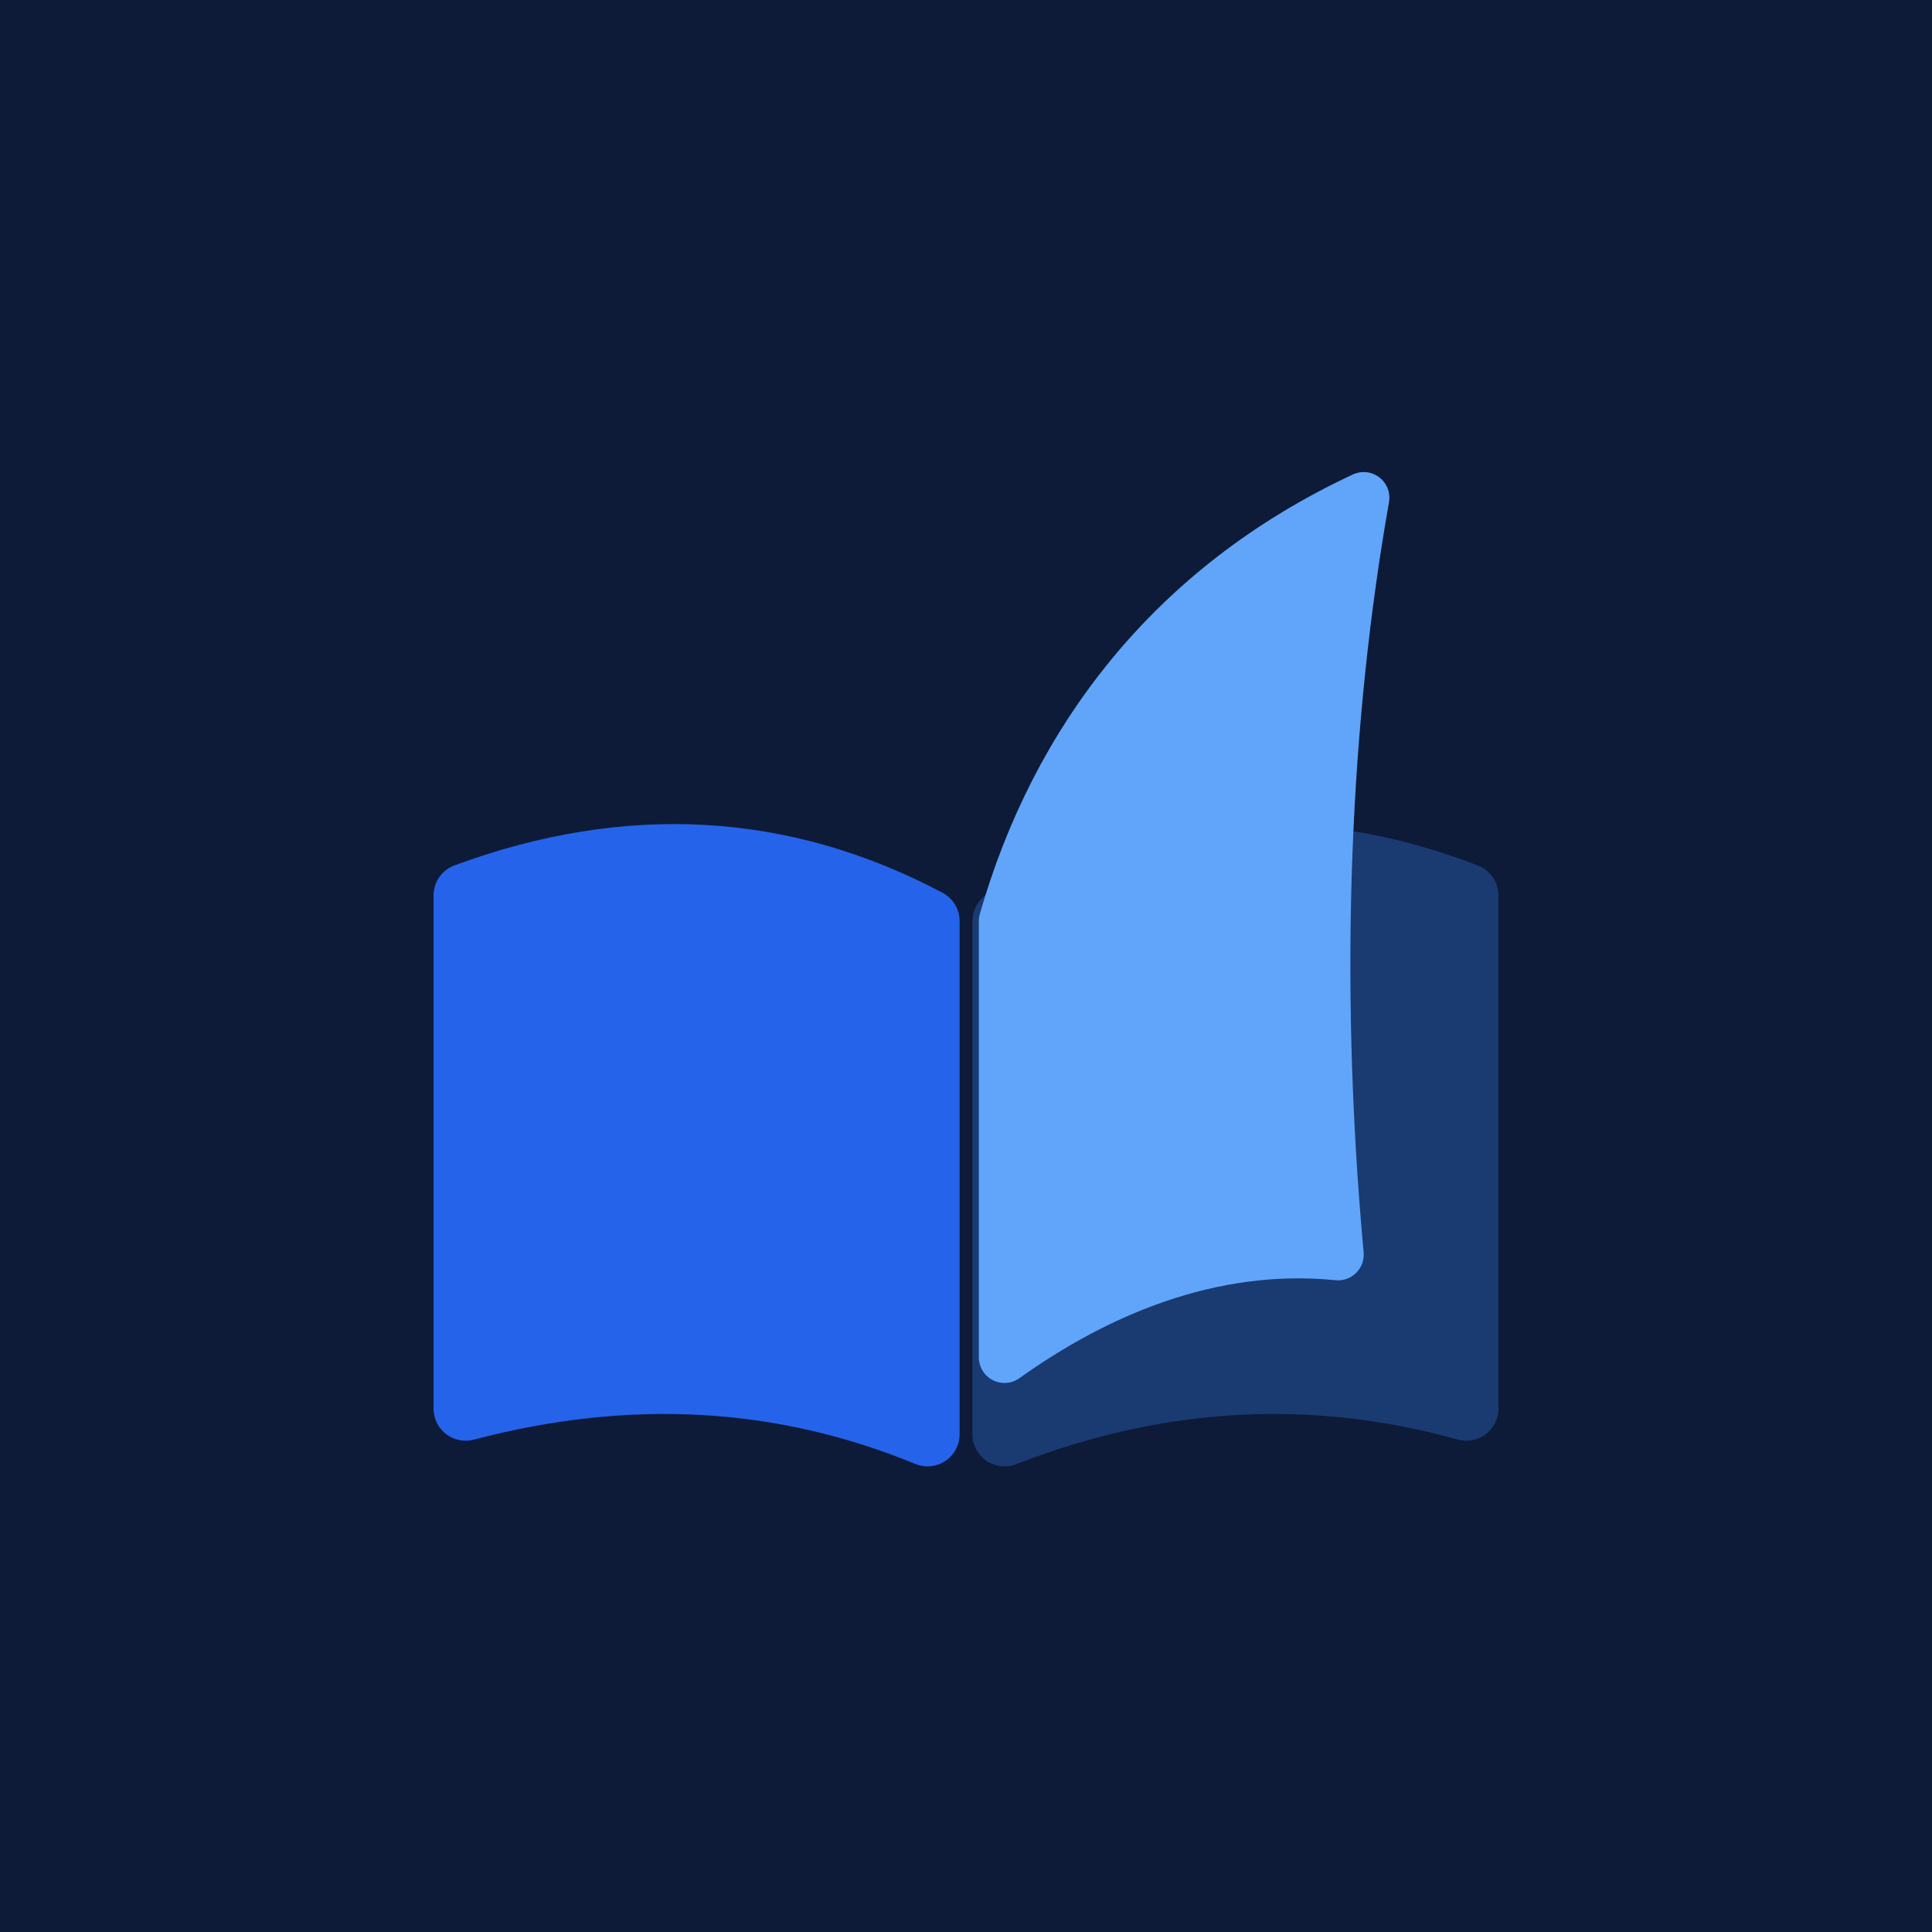
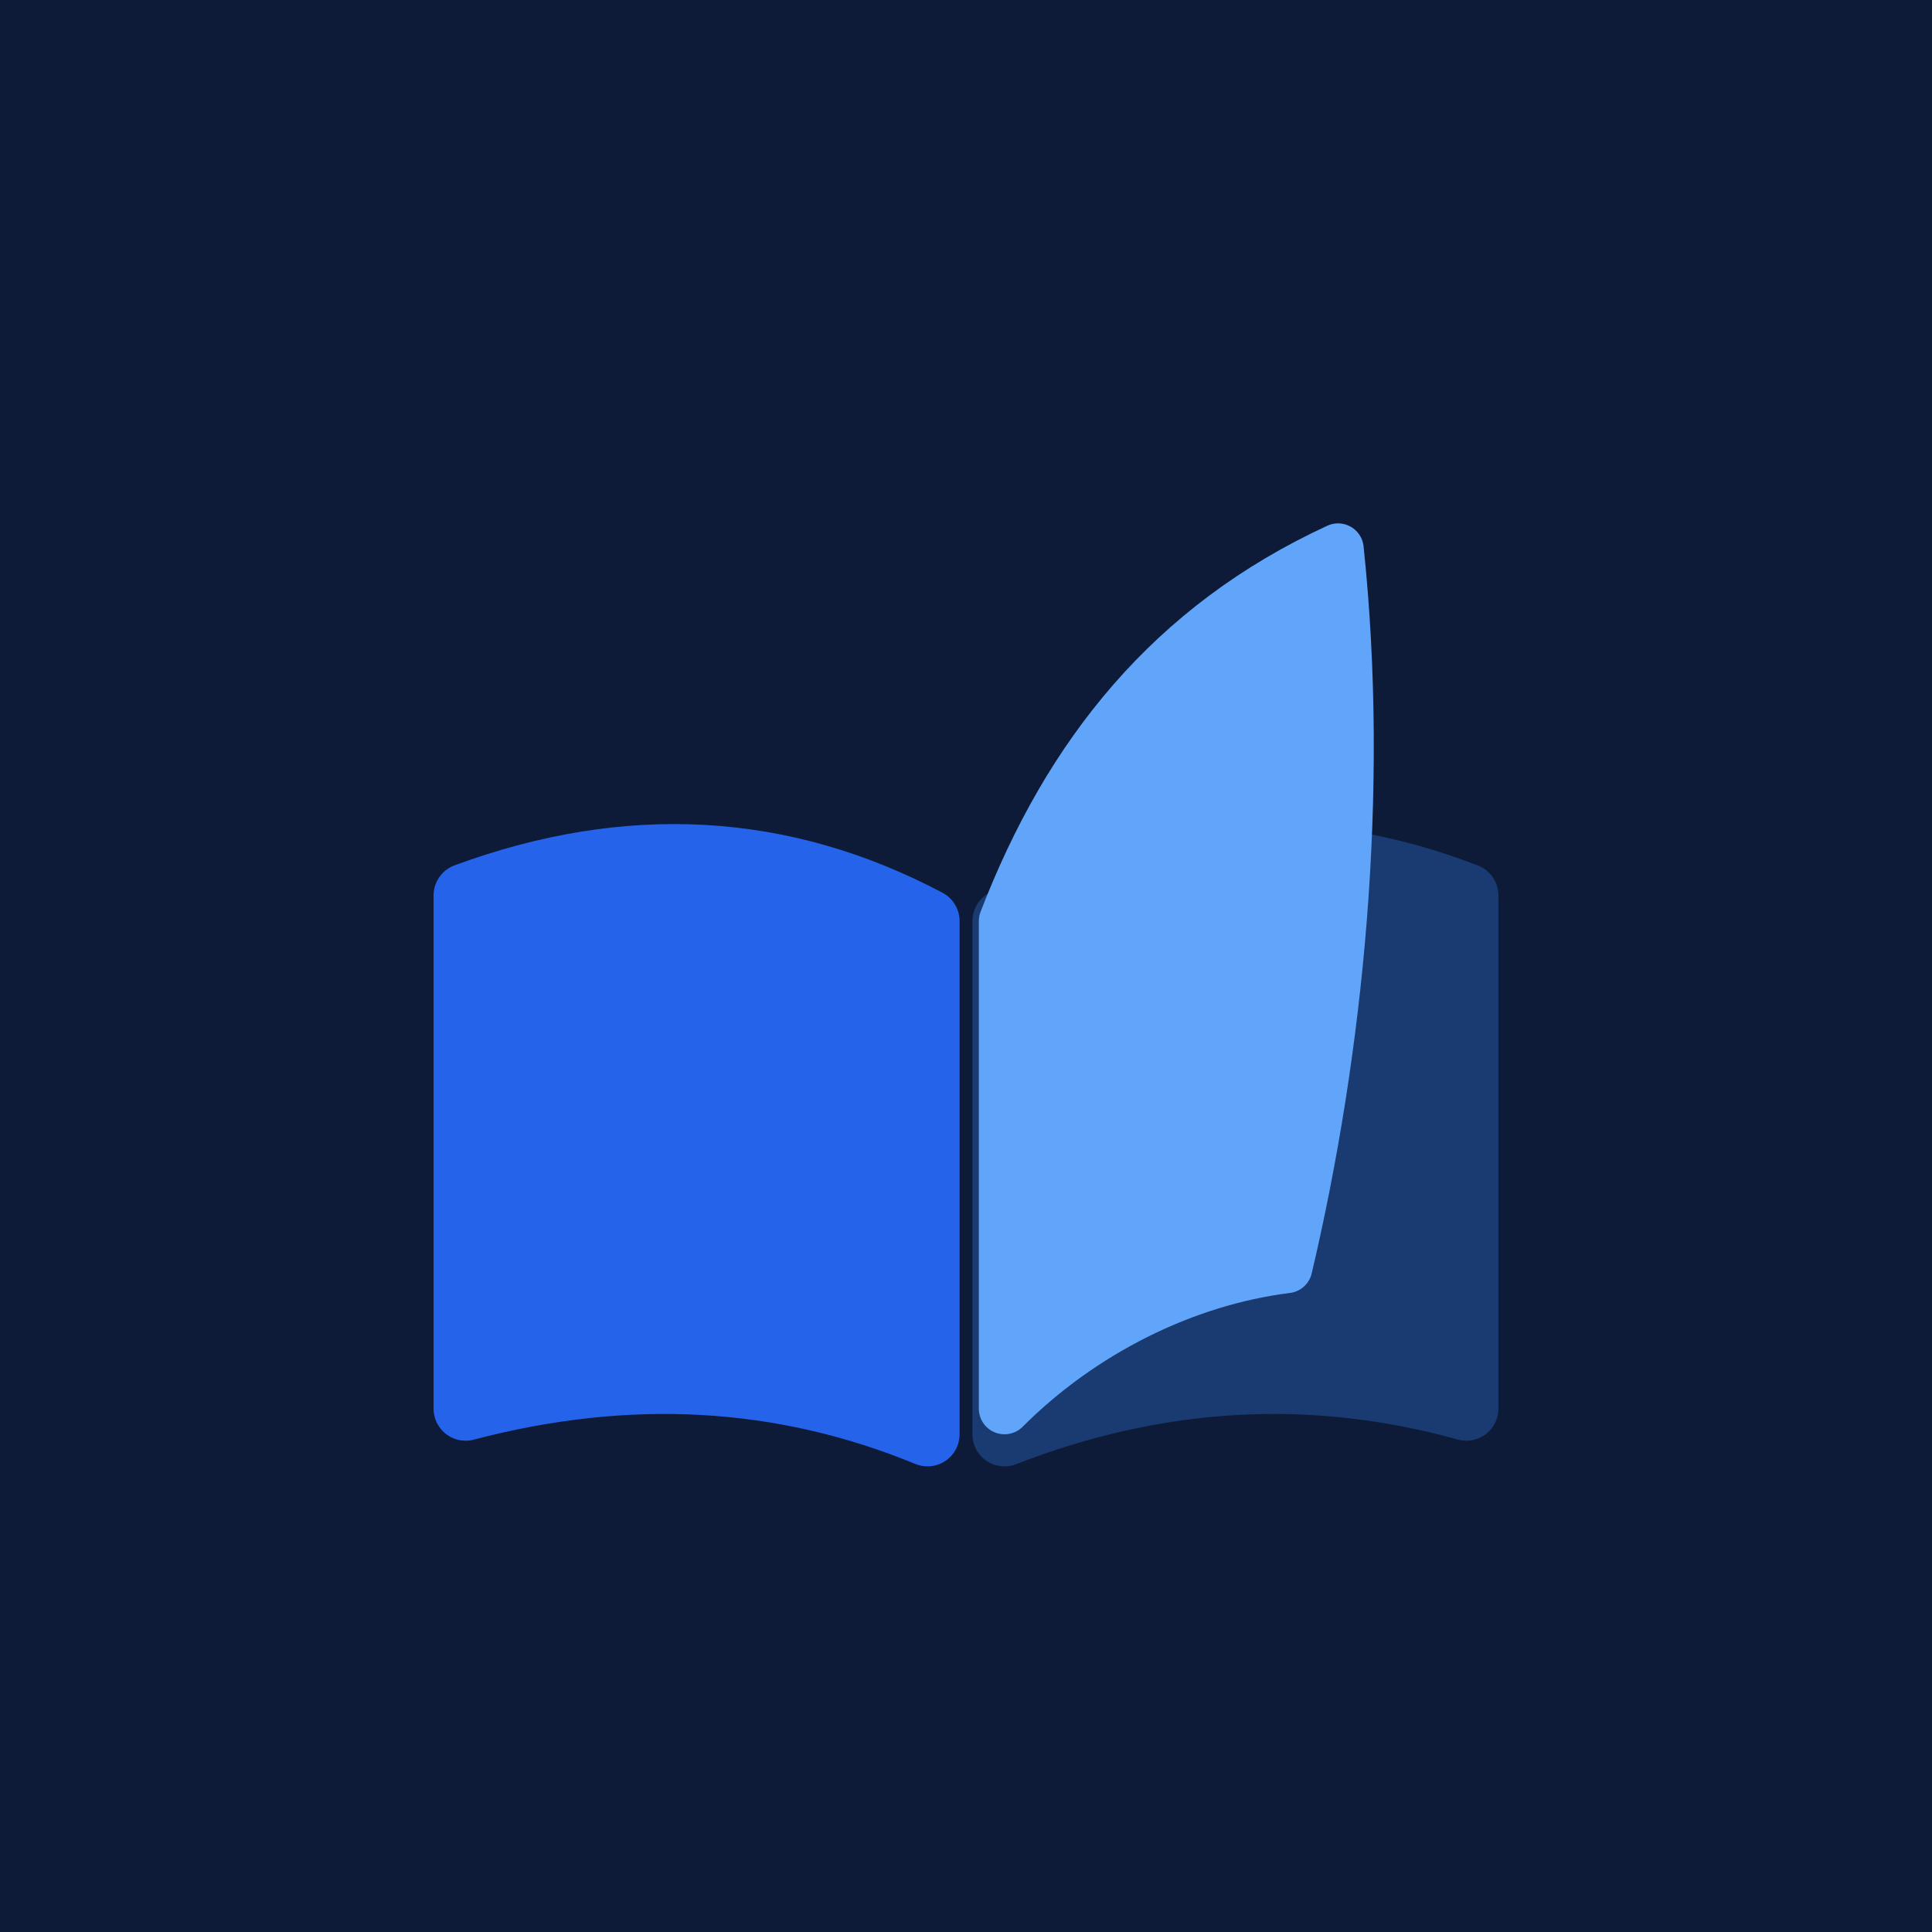
<svg xmlns="http://www.w3.org/2000/svg" viewBox="0 0 512 512" width="512" height="512" role="img" aria-label="Study">
  <rect width="512" height="512" rx="0" fill="#0D1B38" />
  <g transform="translate(92.8 94.5) scale(3.4)">
    <path d="M9 42Q28 35 45 44L45 84Q28 77 9 82Z" fill="#2563EB" stroke="#2563EB" stroke-width="5" stroke-linejoin="round" />
    <path d="M51 44Q69 35 87 42L87 82Q69 77 51 84Z" fill="#1A3A72" stroke="#1A3A72" stroke-width="5" stroke-linejoin="round" opacity="1" />
-     <path d="M51 44C55 30 64 18 79 11C76 28 75 48 77 70C67 69 58 73 51 78Z" fill="#60A5FA" stroke="#60A5FA" stroke-width="4" stroke-linejoin="round" />
+     <path d="M51 44C56 31 64 21 77 15C79 34 77 54 73 71C65 72 57 76 51 82Z" fill="#60A5FA" stroke="#60A5FA" stroke-width="4" stroke-linejoin="round" />
  </g>
</svg>
